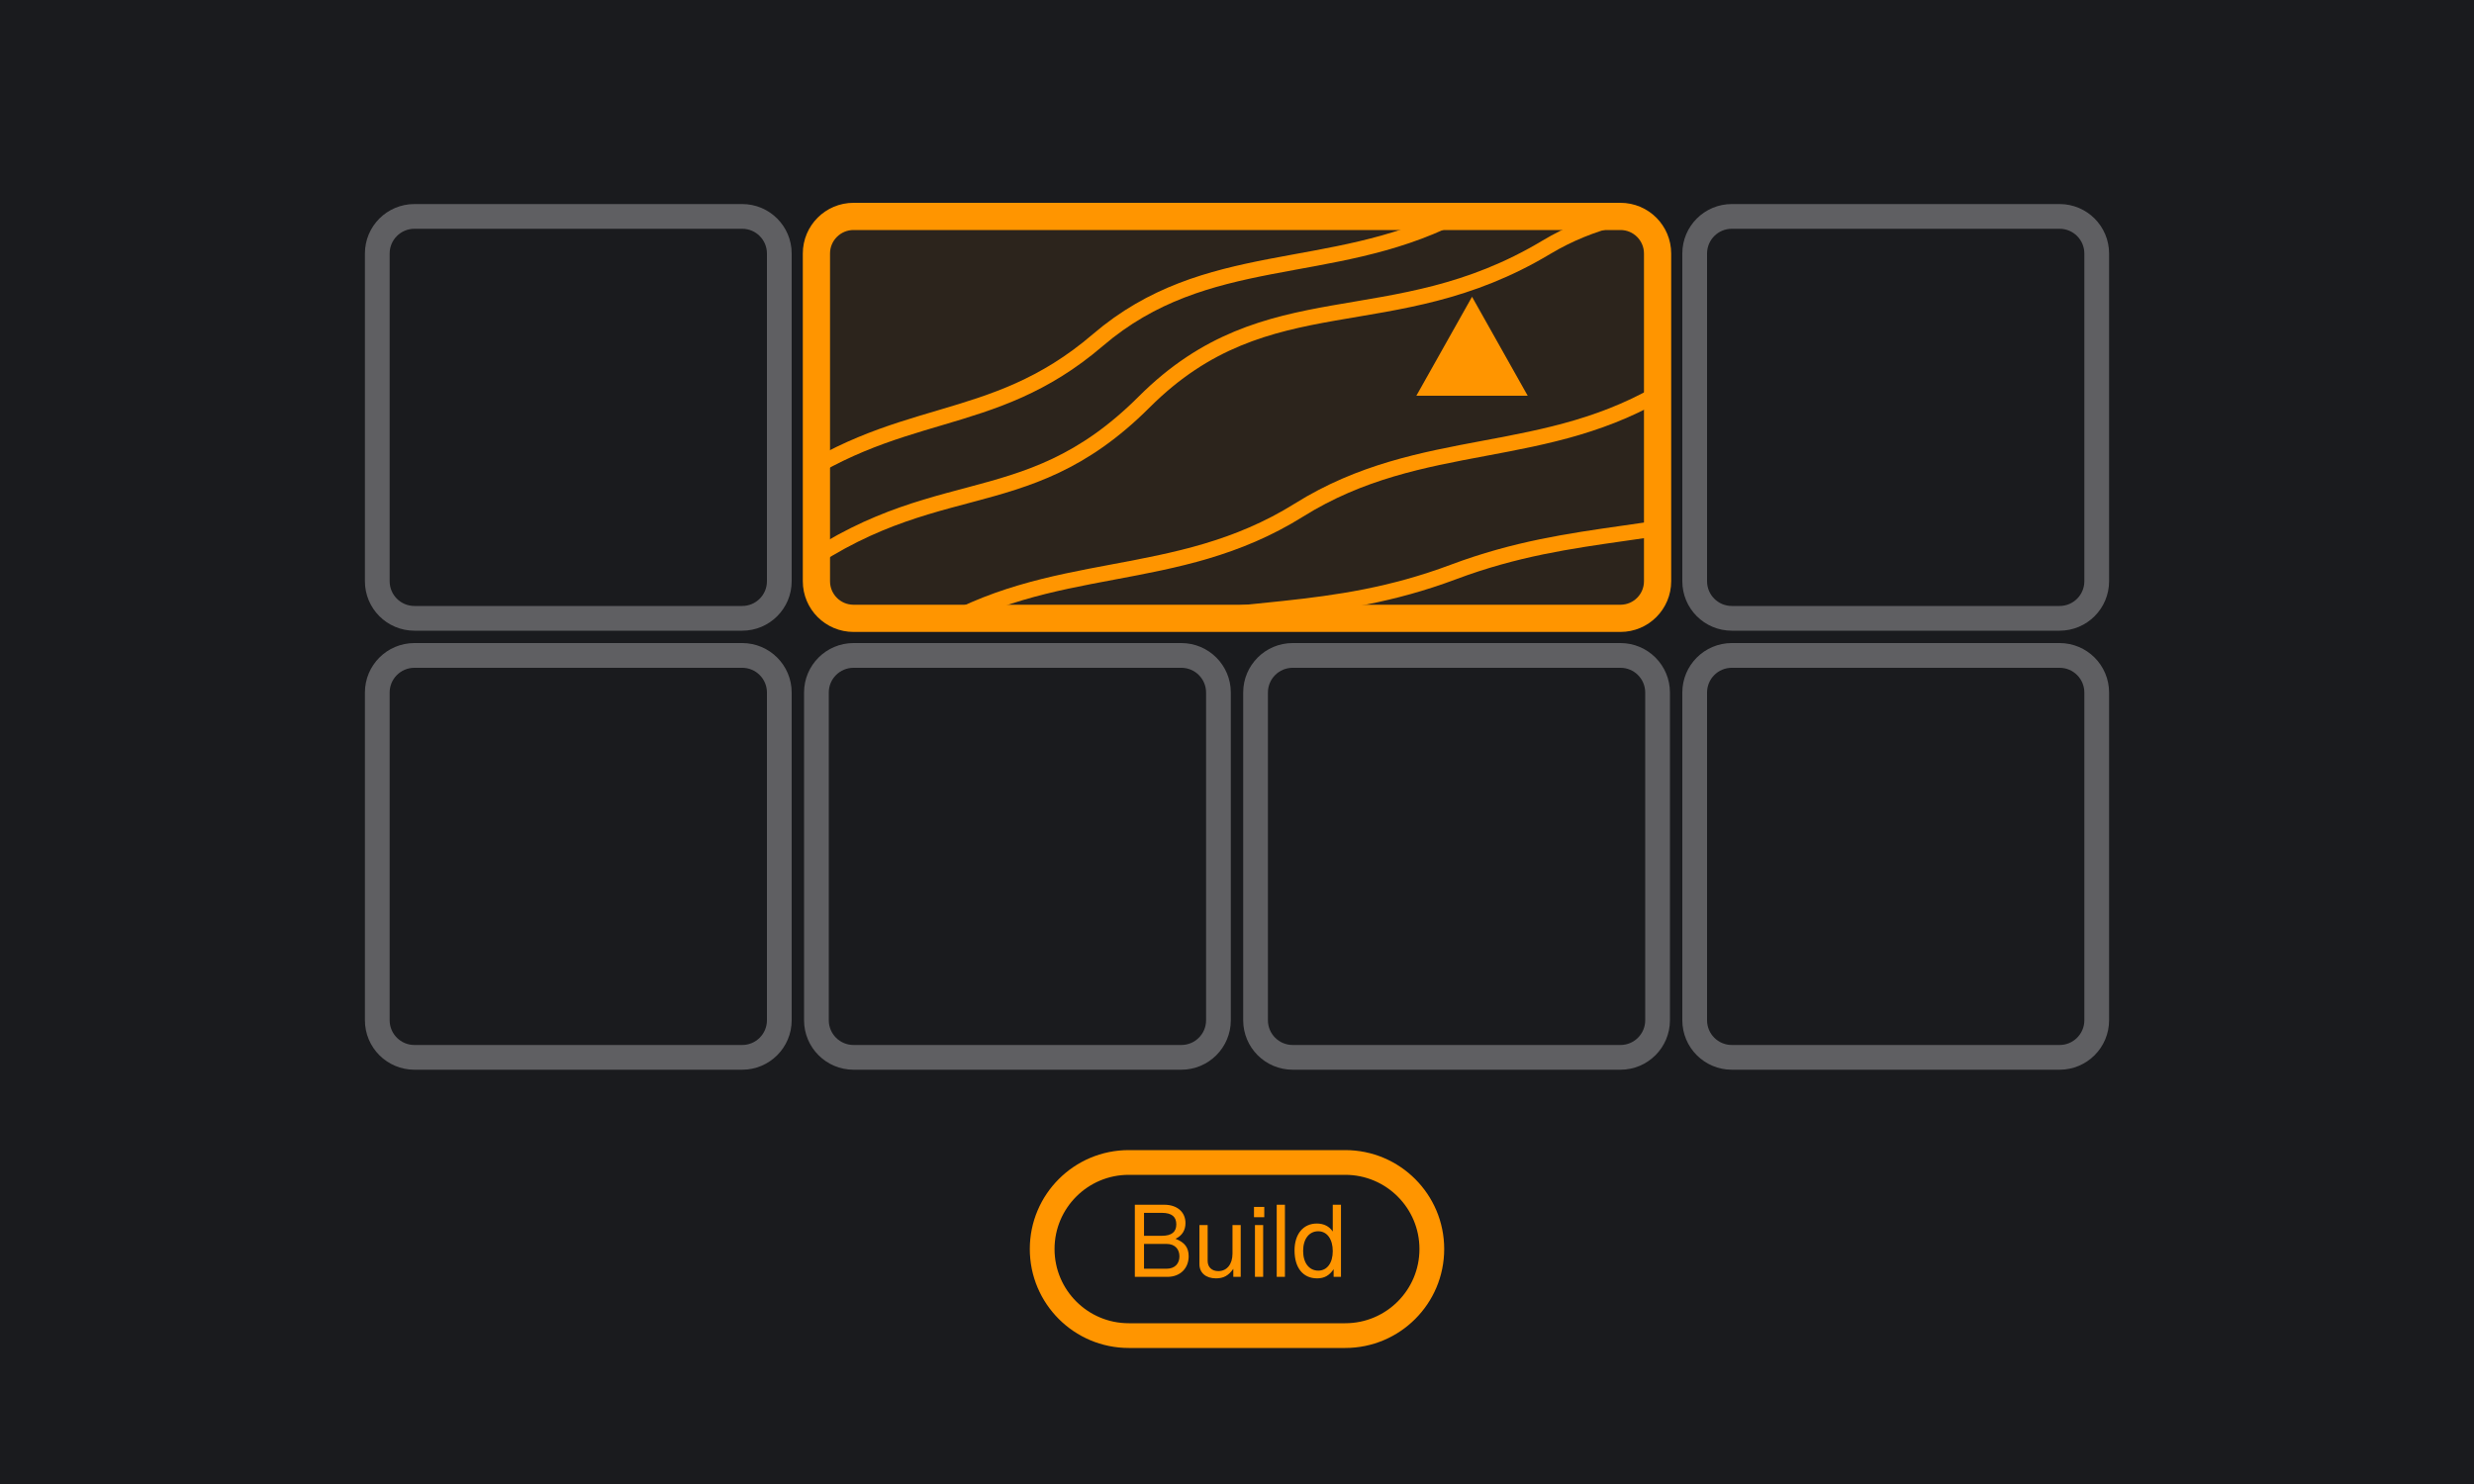
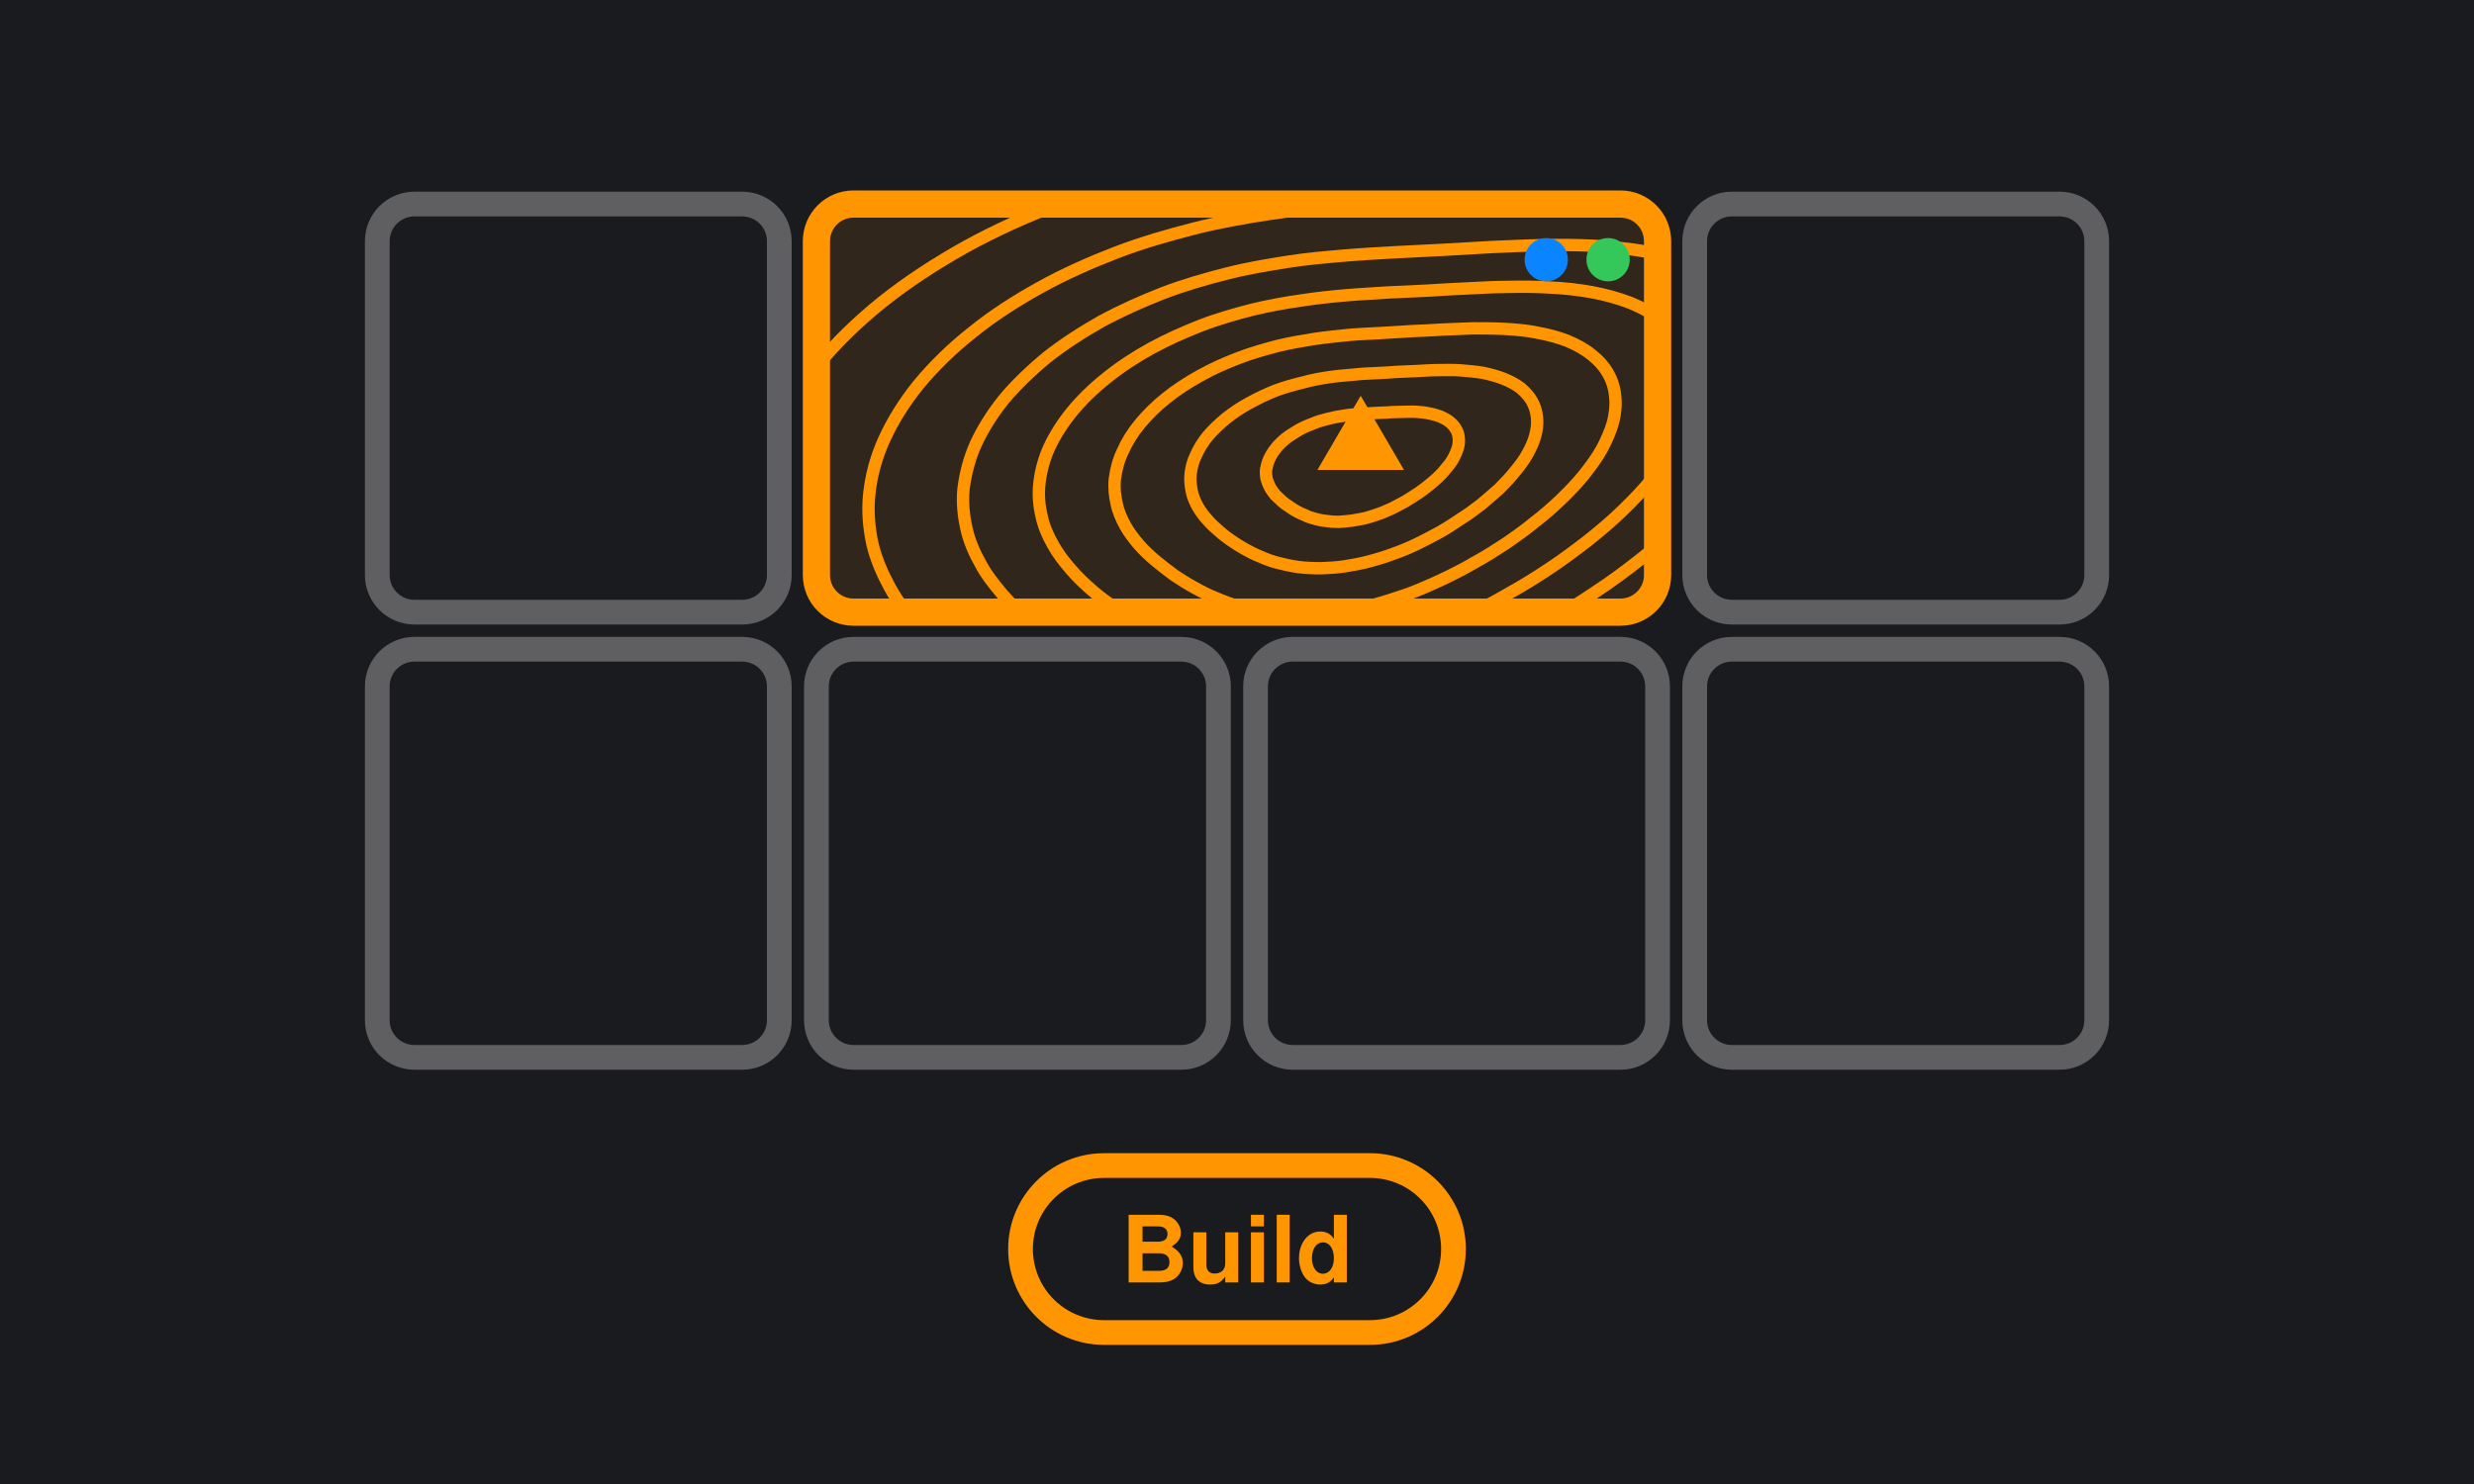
- <svg xmlns="http://www.w3.org/2000/svg" width="800" height="480" viewBox="0 0 800 480">
-   <path fill="#1a1b1e" stroke="none" d="M 0 0 L 800 0 L 800 480 L 0 480 Z" />
+ <svg xmlns="http://www.w3.org/2000/svg" viewBox="0 0 800 480">
  <defs>
-     <clipPath id="sel">
-       <rect x="264" y="70" width="272" height="130" rx="12" />
+     <clipPath id="card">
+       <rect width="800" height="480" />
    </clipPath>
  </defs>
-   <g fill="none" stroke="#5f5f62" stroke-width="8" stroke-linejoin="round">
-     <rect x="122" y="70" width="130" height="130" rx="12" />
-     <rect x="548" y="70" width="130" height="130" rx="12" />
-     <rect x="122" y="212" width="130" height="130" rx="12" />
-     <rect x="264" y="212" width="130" height="130" rx="12" />
-     <rect x="406" y="212" width="130" height="130" rx="12" />
-     <rect x="548" y="212" width="130" height="130" rx="12" />
+   <g clip-path="url(#card)">
+     <path fill="#1a1b1e" stroke="none" d="M 0 0 L 800 0 L 800 480 L 0 480 Z" />
+     <defs>
+       <clipPath id="sel">
+         <rect x="264" y="66" width="272" height="132" rx="12" />
+       </clipPath>
+     </defs>
+     <rect x="122" y="66" width="130" height="132" rx="12" fill="none" stroke="#5f5f62" stroke-width="8" />
+     <rect x="548" y="66" width="130" height="132" rx="12" fill="none" stroke="#5f5f62" stroke-width="8" />
+     <rect x="122" y="210" width="130" height="132" rx="12" fill="none" stroke="#5f5f62" stroke-width="8" />
+     <rect x="264" y="210" width="130" height="132" rx="12" fill="none" stroke="#5f5f62" stroke-width="8" />
+     <rect x="406" y="210" width="130" height="132" rx="12" fill="none" stroke="#5f5f62" stroke-width="8" />
+     <rect x="548" y="210" width="130" height="132" rx="12" fill="none" stroke="#5f5f62" stroke-width="8" />
+     <rect x="264" y="66" width="272" height="132" rx="12" fill="#ff9500" fill-opacity="0.1" stroke="none" />
+     <g clip-path="url(#sel)">
+       <path fill="none" stroke="#ff9500" stroke-width="4" d="M 470.8 138.8 C 471.3 139.6 471.6 140.6 471.7 141.6 C 471.8 142.7 471.7 143.8 471.4 144.9 C 471.1 145.9 470.6 147.1 470 148.2 C 469.4 149.3 468.6 150.4 467.7 151.4 C 466.9 152.5 465.9 153.5 464.9 154.5 C 463.8 155.5 462.7 156.4 461.6 157.3 C 460.4 158.2 459.3 159.1 458 159.9 C 456.8 160.7 455.5 161.5 454.2 162.3 C 452.9 163 451.6 163.7 450.2 164.4 C 448.8 165 447.4 165.7 445.9 166.2 C 444.5 166.7 443 167.2 441.5 167.6 C 440 167.9 438.5 168.2 437.1 168.4 C 435.6 168.6 434.1 168.7 432.8 168.8 C 431.4 168.8 430 168.7 428.8 168.5 C 427.5 168.4 426.3 168.1 425.2 167.8 C 424.1 167.5 423 167.2 422.1 166.7 C 421.1 166.3 420.2 165.9 419.3 165.4 C 418.4 164.9 417.6 164.4 416.8 163.8 C 416 163.3 415.2 162.7 414.5 162.1 C 413.8 161.4 413.1 160.8 412.4 160.1 C 411.8 159.3 411.2 158.6 410.7 157.7 C 410.3 156.9 409.9 156 409.6 155 C 409.4 154 409.3 153 409.4 151.9 C 409.6 150.8 409.9 149.6 410.4 148.5 C 410.9 147.4 411.6 146.2 412.5 145.1 C 413.4 143.9 414.6 142.8 415.8 141.8 C 417.1 140.8 418.6 139.9 420.1 139 C 421.5 138.2 423.2 137.5 424.8 136.9 C 426.4 136.2 428.1 135.8 429.7 135.4 C 431.2 135 432.8 134.7 434.3 134.5 C 435.8 134.2 437.3 134.1 438.6 134 C 440 133.9 441.3 133.8 442.6 133.7 C 443.9 133.6 445.1 133.6 446.4 133.5 C 447.6 133.5 448.8 133.4 450.1 133.3 C 451.4 133.3 452.7 133.2 454 133.2 C 455.3 133.2 456.6 133.1 458 133.2 C 459.3 133.3 460.7 133.4 462 133.7 C 463.3 133.9 464.5 134.3 465.7 134.7 C 466.8 135.2 467.8 135.7 468.7 136.4 C 469.6 137.1 470.3 137.9 470.8 138.8 Z" />
+       <path fill="none" stroke="#ff9500" stroke-width="4" d="M 495.4 129.8 C 496.3 131.4 496.8 133.1 497 135 C 497.2 136.8 497 138.8 496.5 140.7 C 496 142.7 495.1 144.7 494 146.7 C 492.9 148.7 491.5 150.6 489.9 152.5 C 488.4 154.4 486.6 156.3 484.8 158.1 C 482.9 159.8 480.9 161.5 478.9 163.2 C 476.8 164.8 474.7 166.4 472.4 167.8 C 470.2 169.3 467.9 170.8 465.6 172.1 C 463.2 173.4 460.8 174.7 458.3 175.9 C 455.8 177.1 453.2 178.2 450.6 179.1 C 448 180.1 445.3 180.9 442.7 181.6 C 440 182.3 437.3 182.8 434.7 183.2 C 432.1 183.6 429.5 183.7 427 183.8 C 424.5 183.8 422.1 183.7 419.8 183.4 C 417.5 183.1 415.4 182.6 413.4 182.1 C 411.3 181.6 409.5 180.9 407.7 180.1 C 405.9 179.4 404.3 178.6 402.7 177.7 C 401.1 176.8 399.6 175.9 398.2 174.9 C 396.8 173.9 395.4 172.9 394.1 171.7 C 392.8 170.6 391.5 169.4 390.4 168.1 C 389.2 166.8 388.2 165.4 387.3 163.9 C 386.5 162.4 385.7 160.7 385.4 159 C 385 157.2 384.8 155.3 385 153.4 C 385.2 151.4 385.7 149.3 386.7 147.3 C 387.6 145.2 388.9 143.1 390.5 141.1 C 392.2 139.1 394.3 137.1 396.5 135.3 C 398.8 133.5 401.4 131.7 404.1 130.3 C 406.8 128.8 409.7 127.4 412.6 126.3 C 415.5 125.2 418.5 124.4 421.4 123.7 C 424.2 122.9 427.1 122.4 429.8 122 C 432.5 121.6 435.1 121.4 437.5 121.2 C 440 120.9 442.4 120.8 444.7 120.7 C 447 120.6 449.2 120.5 451.4 120.3 C 453.7 120.2 455.9 120.1 458.2 120 C 460.5 119.9 462.8 119.7 465.1 119.7 C 467.5 119.7 470 119.6 472.4 119.8 C 474.8 120 477.2 120.2 479.6 120.6 C 481.9 121.1 484.2 121.7 486.2 122.5 C 488.2 123.3 490.1 124.3 491.7 125.5 C 493.2 126.8 494.5 128.2 495.4 129.8 Z" />
+       <path fill="none" stroke="#ff9500" stroke-width="4" d="M 520 120.8 C 521.3 123.1 522.1 125.6 522.3 128.3 C 522.6 130.9 522.3 133.8 521.6 136.6 C 520.8 139.4 519.5 142.4 518 145.2 C 516.4 148.1 514.3 150.9 512.1 153.7 C 509.9 156.4 507.3 159.1 504.7 161.6 C 502 164.2 499.1 166.7 496.1 169 C 493.2 171.4 490.1 173.6 486.9 175.8 C 483.7 177.9 480.4 180 476.9 181.9 C 473.5 183.9 470 185.7 466.4 187.4 C 462.8 189.1 459.1 190.7 455.4 192.1 C 451.6 193.4 447.7 194.7 443.9 195.7 C 440.1 196.6 436.1 197.4 432.4 197.9 C 428.6 198.5 424.8 198.7 421.2 198.8 C 417.6 198.8 414.1 198.6 410.8 198.2 C 407.5 197.8 404.4 197.1 401.5 196.4 C 398.6 195.6 395.9 194.6 393.3 193.5 C 390.8 192.5 388.4 191.3 386.1 190 C 383.9 188.8 381.7 187.4 379.6 186 C 377.6 184.5 375.6 183 373.7 181.4 C 371.8 179.8 370 178.1 368.3 176.2 C 366.7 174.3 365.1 172.3 363.9 170.1 C 362.7 167.9 361.6 165.5 361.1 163 C 360.5 160.4 360.2 157.7 360.5 154.9 C 360.9 152 361.6 149 363 146.1 C 364.3 143.1 366.2 140 368.6 137.1 C 370.9 134.3 373.9 131.3 377.2 128.7 C 380.4 126.1 384.3 123.6 388.1 121.5 C 392 119.3 396.3 117.4 400.5 115.8 C 404.6 114.2 409 113 413.1 111.9 C 417.2 110.9 421.4 110.2 425.2 109.6 C 429.1 109 432.9 108.7 436.5 108.3 C 440 108 443.4 107.9 446.8 107.7 C 450.1 107.5 453.3 107.3 456.5 107.1 C 459.8 107 463 106.8 466.3 106.6 C 469.6 106.5 472.9 106.3 476.3 106.2 C 479.7 106.2 483.3 106.2 486.7 106.4 C 490.2 106.6 493.8 106.9 497.1 107.6 C 500.5 108.2 503.8 109.1 506.7 110.2 C 509.6 111.4 512.4 112.9 514.6 114.7 C 516.8 116.4 518.7 118.5 520 120.8 Z" />
+       <path fill="none" stroke="#ff9500" stroke-width="4" d="M 544.6 111.8 C 546.3 114.8 547.3 118.2 547.7 121.6 C 548 125 547.6 128.8 546.7 132.5 C 545.7 136.2 544 140 542 143.8 C 539.9 147.5 537.2 151.2 534.3 154.8 C 531.4 158.4 528 161.9 524.6 165.2 C 521.1 168.6 517.3 171.8 513.4 174.9 C 509.5 177.9 505.5 180.9 501.3 183.7 C 497.1 186.5 492.8 189.2 488.3 191.7 C 483.9 194.3 479.3 196.7 474.6 198.9 C 469.9 201.1 465 203.2 460.1 205 C 455.2 206.8 450.1 208.4 445.1 209.7 C 440.1 211 434.9 212 430 212.7 C 425.1 213.4 420.1 213.7 415.4 213.8 C 410.7 213.9 406.1 213.6 401.8 213 C 397.6 212.5 393.5 211.6 389.7 210.6 C 385.9 209.6 382.3 208.3 379 206.9 C 375.6 205.6 372.5 204 369.6 202.3 C 366.6 200.7 363.8 198.9 361.1 197 C 358.4 195.1 355.7 193.2 353.3 191.1 C 350.8 188.9 348.4 186.7 346.3 184.2 C 344.1 181.7 342.1 179.1 340.5 176.2 C 338.9 173.4 337.5 170.3 336.8 166.9 C 336 163.6 335.7 160 336.1 156.4 C 336.5 152.7 337.5 148.7 339.2 144.9 C 341 141 343.5 137 346.6 133.2 C 349.7 129.4 353.6 125.6 357.9 122.2 C 362.1 118.8 367.1 115.5 372.2 112.7 C 377.3 109.9 382.9 107.4 388.3 105.3 C 393.7 103.2 399.4 101.6 404.8 100.2 C 410.2 98.9 415.6 97.9 420.7 97.2 C 425.8 96.4 430.7 95.9 435.4 95.5 C 440.1 95.1 444.5 94.9 448.8 94.6 C 453.2 94.4 457.4 94.2 461.6 94 C 465.9 93.7 470 93.5 474.3 93.3 C 478.6 93.1 483 92.8 487.5 92.8 C 492 92.7 496.6 92.7 501.1 93 C 505.7 93.2 510.4 93.7 514.7 94.5 C 519.1 95.3 523.4 96.5 527.3 98 C 531.1 99.6 534.7 101.5 537.6 103.8 C 540.5 106.1 542.9 108.8 544.6 111.8 Z" />
+       <path fill="none" stroke="#ff9500" stroke-width="4" d="M 569.2 102.8 C 571.3 106.5 572.6 110.7 573 114.9 C 573.4 119.2 572.9 123.8 571.8 128.4 C 570.6 132.9 568.5 137.7 565.9 142.3 C 563.4 146.9 560.1 151.5 556.5 155.9 C 552.9 160.3 548.8 164.7 544.5 168.8 C 540.2 172.9 535.5 176.9 530.7 180.7 C 525.9 184.5 520.9 188.2 515.7 191.6 C 510.5 195.1 505.2 198.4 499.7 201.6 C 494.2 204.7 488.5 207.7 482.7 210.4 C 476.9 213.2 470.9 215.7 464.8 218 C 458.7 220.2 452.5 222.2 446.3 223.8 C 440.1 225.3 433.8 226.6 427.6 227.5 C 421.5 228.3 415.4 228.7 409.6 228.8 C 403.8 228.9 398.2 228.5 392.9 227.9 C 387.6 227.2 382.6 226.1 377.8 224.9 C 373.1 223.6 368.8 222 364.6 220.3 C 360.5 218.6 356.7 216.7 353 214.6 C 349.3 212.6 345.8 210.4 342.5 208.1 C 339.1 205.8 335.9 203.3 332.9 200.7 C 329.8 198.1 326.8 195.3 324.2 192.3 C 321.6 189.2 319 186 317.1 182.4 C 315.1 178.9 313.4 175 312.5 170.9 C 311.6 166.8 311.1 162.4 311.6 157.9 C 312.2 153.3 313.4 148.4 315.5 143.7 C 317.7 138.9 320.8 133.9 324.6 129.2 C 328.4 124.6 333.3 119.9 338.5 115.6 C 343.8 111.4 350 107.4 356.2 103.9 C 362.5 100.5 369.4 97.4 376.1 94.8 C 382.9 92.2 389.9 90.2 396.6 88.5 C 403.2 86.8 409.9 85.7 416.2 84.7 C 422.5 83.7 428.5 83.2 434.3 82.7 C 440.1 82.2 445.5 81.9 450.9 81.6 C 456.3 81.3 461.4 81.1 466.7 80.8 C 471.9 80.5 477.1 80.2 482.4 79.9 C 487.7 79.7 493.2 79.4 498.7 79.3 C 504.2 79.2 509.9 79.2 515.5 79.5 C 521.1 79.9 526.9 80.4 532.3 81.4 C 537.7 82.5 543.1 83.9 547.8 85.8 C 552.5 87.7 557 90.1 560.5 92.9 C 564.1 95.8 567.1 99.2 569.2 102.8 Z" />
+       <path fill="none" stroke="#ff9500" stroke-width="4" d="M 600 91.6 C 602.6 96.1 604.2 101.3 604.7 106.6 C 605.2 111.8 604.6 117.6 603.1 123.2 C 601.7 128.9 599.1 134.8 595.9 140.5 C 592.8 146.1 588.7 151.9 584.2 157.3 C 579.8 162.8 574.7 168.2 569.3 173.3 C 564 178.4 558.2 183.3 552.3 188 C 546.3 192.7 540.1 197.2 533.7 201.5 C 527.3 205.8 520.7 210 513.9 213.9 C 507.1 217.7 500.1 221.4 492.9 224.8 C 485.7 228.2 478.2 231.4 470.7 234.1 C 463.2 236.9 455.4 239.4 447.8 241.3 C 440.1 243.3 432.3 244.9 424.7 245.9 C 417.1 246.9 409.6 247.5 402.4 247.6 C 395.2 247.7 388.2 247.2 381.6 246.4 C 375.1 245.6 368.9 244.3 363 242.7 C 357.2 241.2 351.8 239.2 346.7 237.1 C 341.6 235 336.8 232.6 332.3 230 C 327.7 227.5 323.4 224.8 319.3 221.9 C 315.1 219 311.1 216 307.4 212.8 C 303.6 209.5 299.9 206.1 296.6 202.3 C 293.4 198.6 290.2 194.5 287.8 190.1 C 285.4 185.7 283.3 181 282.1 175.9 C 281 170.8 280.5 165.3 281.1 159.7 C 281.7 154.1 283.2 148.1 285.9 142.2 C 288.6 136.2 292.4 130.1 297.1 124.3 C 301.9 118.5 307.8 112.7 314.4 107.5 C 320.9 102.2 328.5 97.3 336.3 93 C 344 88.7 352.6 84.9 360.9 81.7 C 369.2 78.5 378 76 386.2 73.9 C 394.5 71.8 402.7 70.4 410.5 69.2 C 418.3 68 425.7 67.3 432.9 66.7 C 440.1 66 446.8 65.7 453.5 65.3 C 460.2 64.9 466.5 64.6 473 64.3 C 479.5 63.9 485.9 63.6 492.5 63.3 C 499.1 62.9 505.8 62.6 512.6 62.5 C 519.5 62.4 526.6 62.3 533.5 62.8 C 540.4 63.2 547.6 63.8 554.3 65.1 C 560.9 66.4 567.6 68.1 573.4 70.5 C 579.3 72.9 584.8 75.8 589.2 79.4 C 593.7 82.9 597.4 87.1 600 91.6 Z" />
+       <path fill="none" stroke="#ff9500" stroke-width="4" d="M 636.9 78.1 C 640.1 83.7 642.1 90.1 642.7 96.5 C 643.3 103 642.6 110.1 640.8 117 C 639 124 635.8 131.3 631.9 138.3 C 628 145.3 623 152.3 617.5 159 C 612.1 165.8 605.7 172.4 599.2 178.6 C 592.6 184.9 585.5 191 578.2 196.8 C 570.9 202.6 563.2 208.1 555.3 213.4 C 547.5 218.7 539.3 223.8 531 228.6 C 522.6 233.4 513.9 237.9 505.1 242.1 C 496.2 246.3 487.1 250.2 477.8 253.6 C 468.6 256.9 459 260 449.6 262.4 C 440.1 264.8 430.5 266.7 421.2 268 C 411.9 269.3 402.5 270 393.7 270.1 C 384.9 270.2 376.2 269.7 368.2 268.7 C 360.1 267.7 352.5 266 345.3 264.1 C 338.1 262.2 331.5 259.8 325.2 257.2 C 318.8 254.6 313 251.6 307.4 248.5 C 301.8 245.4 296.5 242.1 291.4 238.5 C 286.3 235 281.4 231.3 276.8 227.3 C 272.1 223.3 267.6 219.1 263.6 214.4 C 259.5 209.8 255.7 204.8 252.7 199.4 C 249.7 194 247.1 188.1 245.7 181.9 C 244.3 175.7 243.6 168.9 244.4 162 C 245.2 155 247.1 147.6 250.3 140.3 C 253.6 133.1 258.3 125.5 264.2 118.4 C 270 111.2 277.3 104.1 285.4 97.6 C 293.4 91.2 302.8 85.1 312.3 79.8 C 321.9 74.5 332.4 69.8 342.7 65.9 C 352.9 62 363.6 58.9 373.8 56.3 C 384 53.7 394.1 52 403.7 50.5 C 413.3 49 422.5 48.2 431.3 47.4 C 440.1 46.6 448.4 46.3 456.6 45.8 C 464.9 45.3 472.7 44.9 480.7 44.5 C 488.7 44.1 496.5 43.6 504.6 43.2 C 512.7 42.9 521 42.4 529.4 42.3 C 537.8 42.2 546.5 42.1 555.1 42.6 C 563.6 43.2 572.4 43.9 580.6 45.5 C 588.8 47.1 597.1 49.2 604.2 52.1 C 611.4 55.1 618.2 58.7 623.7 63 C 629.1 67.4 633.8 72.5 636.9 78.1 Z" />
+     </g>
+     <path fill="#ff9500" stroke="none" d="M 440 128 L 454 152 L 426 152 Z" />
+     <rect x="264" y="66" width="272" height="132" rx="12" fill="none" stroke="#ff9500" stroke-width="8.8" />
+     <circle cx="520" cy="84" r="7" fill="#34c759" stroke="none" />
+     <circle cx="500" cy="84" r="7" fill="#0a84ff" stroke="none" />
+     <rect x="330" y="377" width="140" height="54" rx="27.0" fill="#1a1b1e" stroke="#ff9500" stroke-width="8" />
+     <text x="400" y="414.8" text-anchor="middle" font-family="Helvetica Neue, Helvetica, Arial, sans-serif" font-weight="600" font-size="30" fill="#ff9500">Build</text>
  </g>
-   <rect x="264" y="70" width="272" height="130" rx="12" fill="#ff9500" fill-opacity="0.08" stroke="none" />
-   <g clip-path="url(#sel)" fill="none" stroke="#ff9500" stroke-width="5" stroke-linecap="round" stroke-linejoin="round">
-     <path d="M 250 190 C 300 150 330 170 370 130 C 410 90 450 110 500 80 C 530 62 560 70 580 60" />
-     <path d="M 250 160 C 290 130 320 140 355 110 C 390 80 430 90 470 70" />
-     <path d="M 300 205 C 340 180 380 190 420 165 C 460 140 500 150 540 125 C 560 112 575 115 590 105" />
-     <path d="M 360 205 C 400 195 430 200 470 185 C 510 170 540 175 580 160" />
-     <path d="M 440 205 C 480 200 510 205 545 195" />
-   </g>
-   <path fill="#ff9500" stroke="none" d="M 476 96 L 494 128 L 458 128 Z" />
-   <rect x="264" y="70" width="272" height="130" rx="12" fill="none" stroke="#ff9500" stroke-width="8.8" stroke-linejoin="round" />
-   <rect x="337" y="376" width="126" height="56" rx="28" fill="none" stroke="#ff9500" stroke-width="8" stroke-linejoin="round" />
-   <text x="400" y="413" text-anchor="middle" font-family="Helvetica Neue" font-size="32" font-weight="500" fill="#ff9500">Build</text>
</svg>
